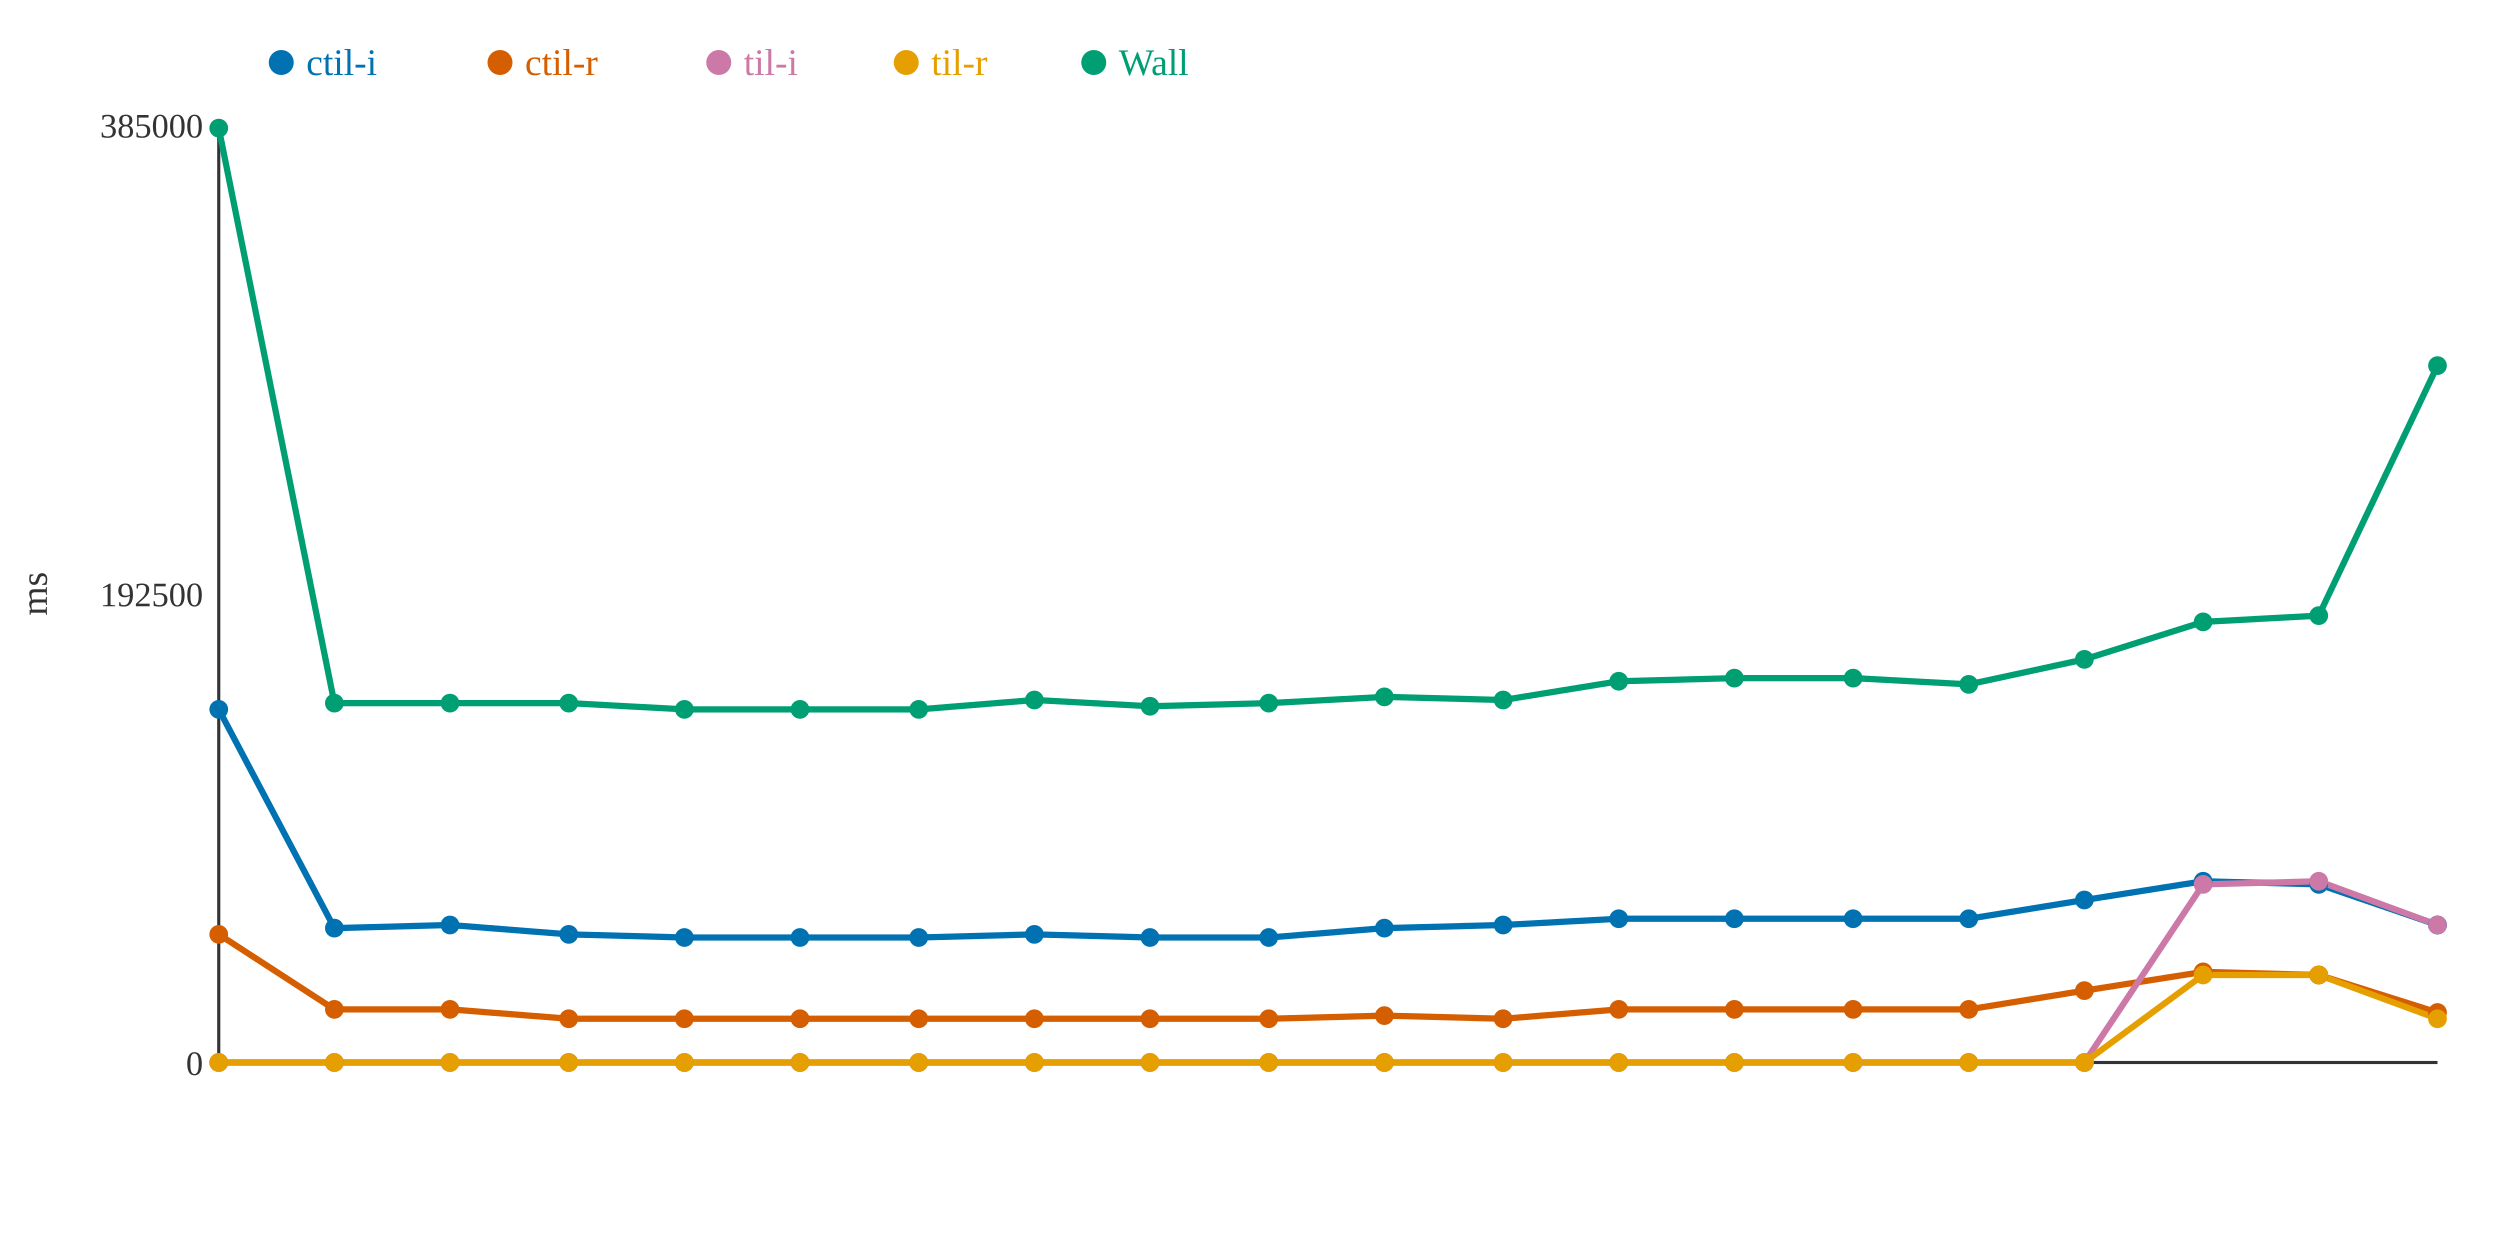
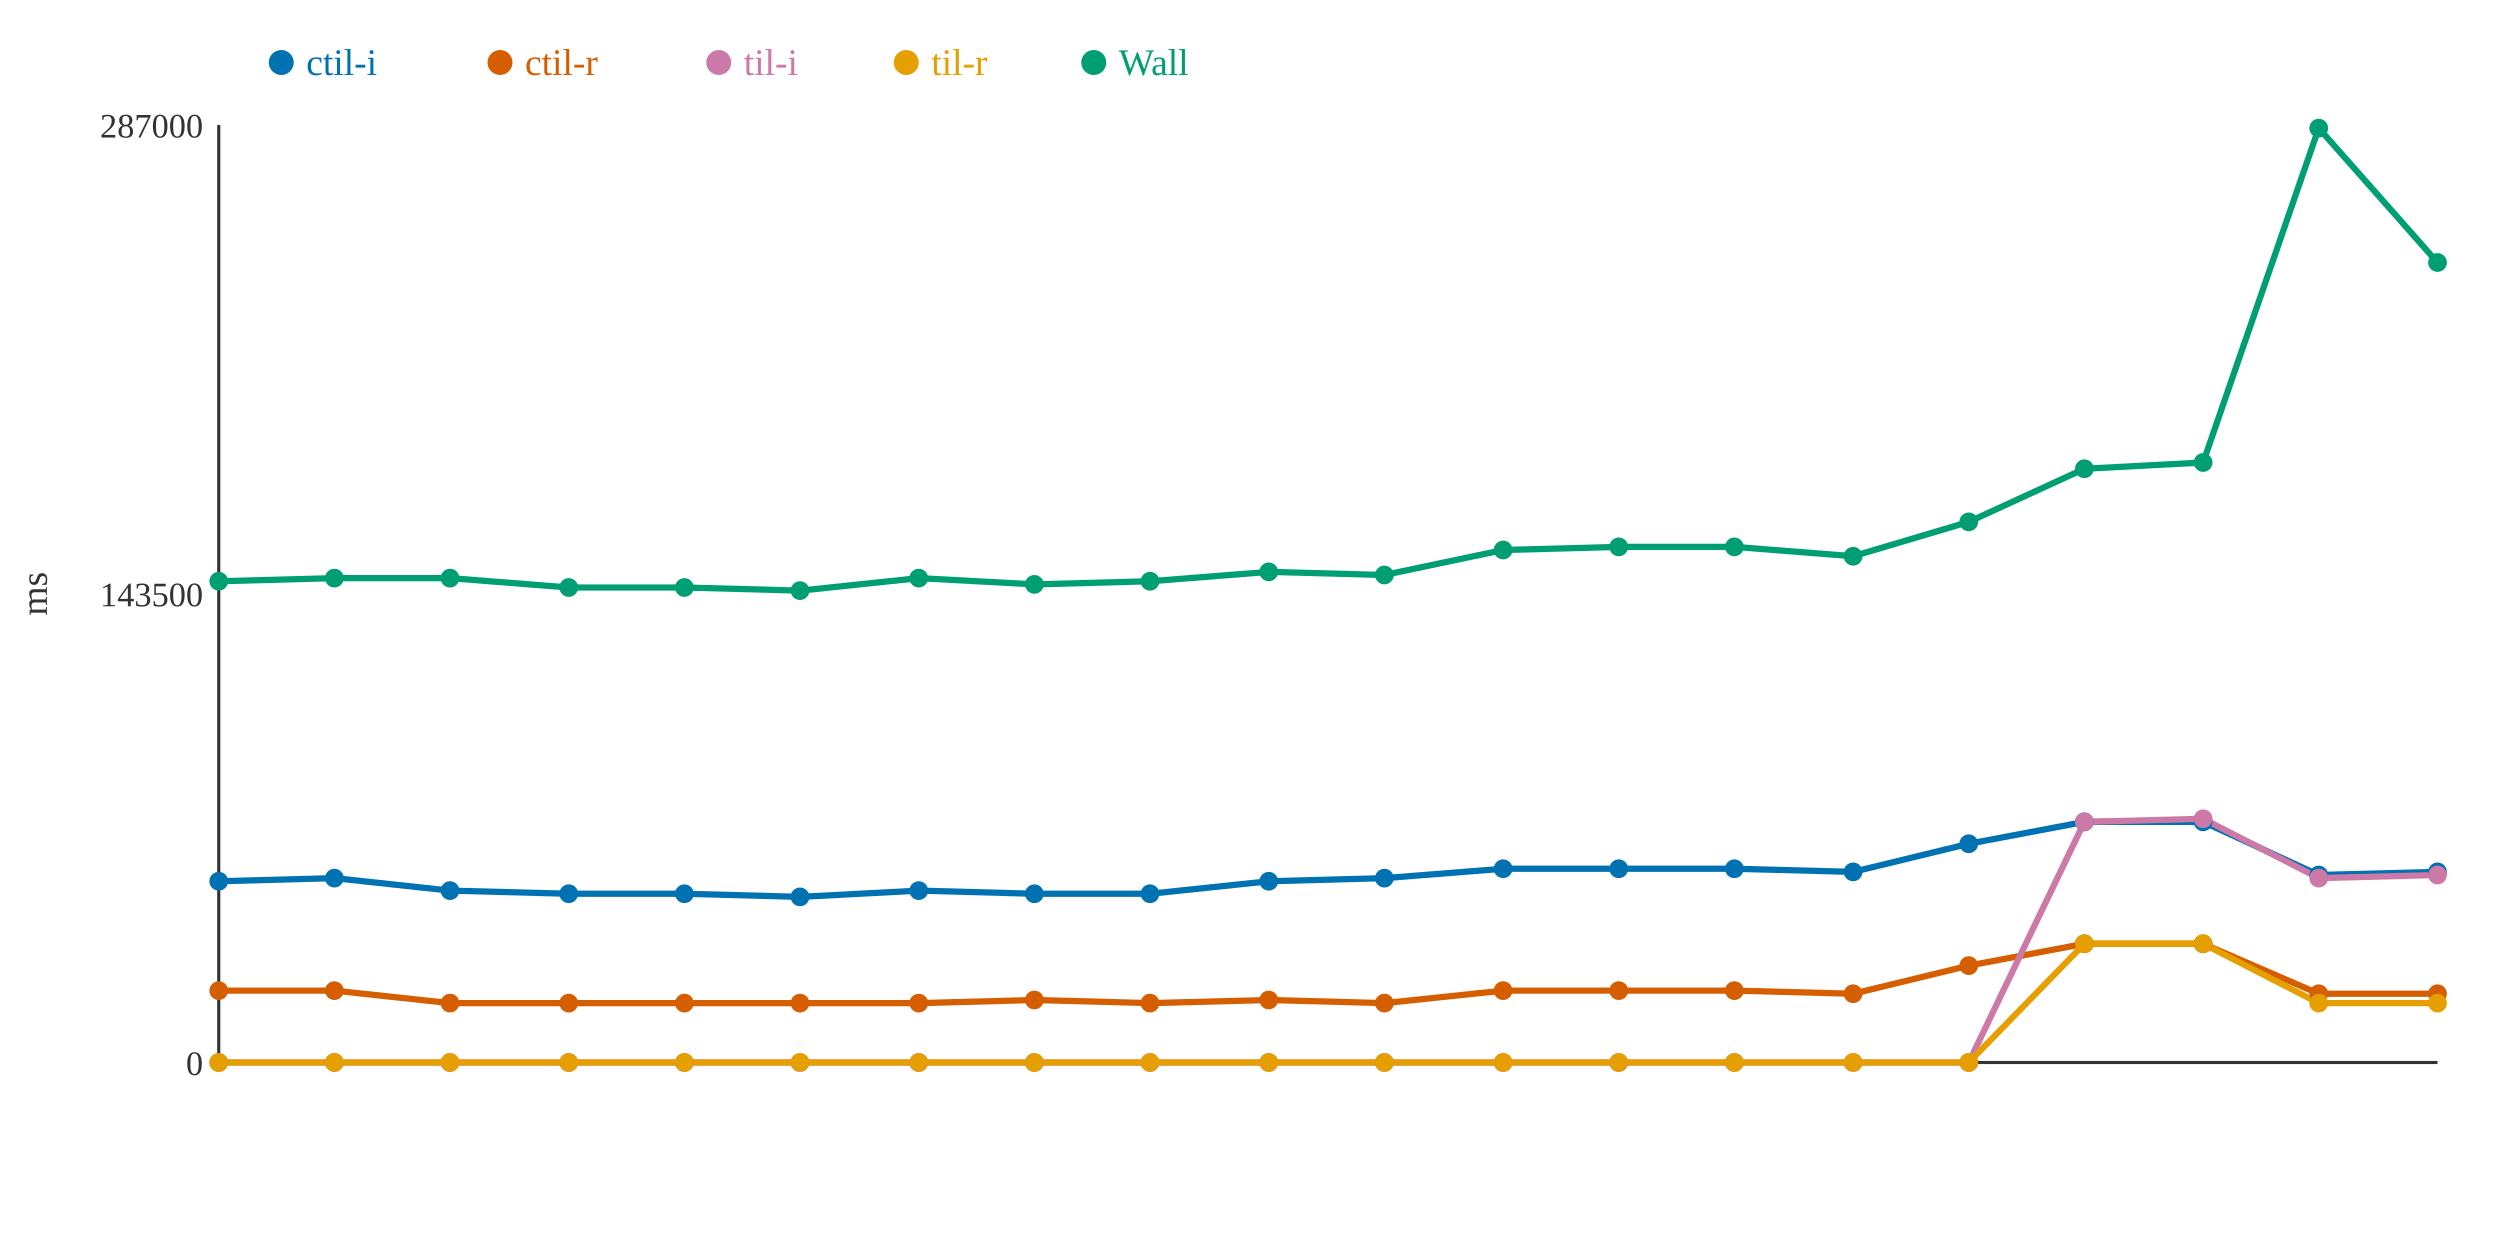
<svg xmlns="http://www.w3.org/2000/svg" width="800" height="400">
  <rect width="800" height="400" fill="white" />
  <line x1="70" y1="40" x2="70" y2="340" stroke="#333" stroke-width="1" />
  <line x1="70" y1="340" x2="780" y2="340" stroke="#333" stroke-width="1" />
  <text x="65" y="344" text-anchor="end" font-size="11" fill="#333">0</text>
-   <text x="65" y="194" text-anchor="end" font-size="11" fill="#333">192500</text>
-   <text x="65" y="44" text-anchor="end" font-size="11" fill="#333">385000</text>
+   <text x="65" y="194" text-anchor="end" font-size="11" fill="#333">143500</text>
+   <text x="65" y="44" text-anchor="end" font-size="11" fill="#333">287000</text>
  <text x="15" y="190" text-anchor="middle" font-size="12" fill="#333" transform="rotate(-90 15 190)">ms</text>
-   <polyline points="70,227 107,297 144,296 182,299 219,300 256,300 294,300 331,299 368,300 406,300 443,297 481,296 518,294 555,294 593,294 630,294 667,288 705,282 742,283 780,296" fill="none" stroke="#0072B2" stroke-width="2" />
-   <polyline points="70,299 107,323 144,323 182,326 219,326 256,326 294,326 331,326 368,326 406,326 443,325 481,326 518,323 555,323 593,323 630,323 667,317 705,311 742,312 780,324" fill="none" stroke="#D55E00" stroke-width="2" />
-   <polyline points="70,340 107,340 144,340 182,340 219,340 256,340 294,340 331,340 368,340 406,340 443,340 481,340 518,340 555,340 593,340 630,340 667,340 705,283 742,282 780,296" fill="none" stroke="#CC79A7" stroke-width="2" />
-   <polyline points="70,340 107,340 144,340 182,340 219,340 256,340 294,340 331,340 368,340 406,340 443,340 481,340 518,340 555,340 593,340 630,340 667,340 705,312 742,312 780,326" fill="none" stroke="#E69F00" stroke-width="2" />
-   <polyline points="70,41 107,225 144,225 182,225 219,227 256,227 294,227 331,224 368,226 406,225 443,223 481,224 518,218 555,217 593,217 630,219 667,211 705,199 742,197 780,117" fill="none" stroke="#009E73" stroke-width="2" />
-   <circle cx="70" cy="227" r="3" fill="#0072B2" />
-   <circle cx="70" cy="299" r="3" fill="#D55E00" />
+   <polyline points="70,282 107,281 144,285 182,286 219,286 256,287 294,285 331,286 368,286 406,282 443,281 481,278 518,278 555,278 593,279 630,270 667,263 705,263 742,280 780,279" fill="none" stroke="#0072B2" stroke-width="2" />
+   <polyline points="70,317 107,317 144,321 182,321 219,321 256,321 294,321 331,320 368,321 406,320 443,321 481,317 518,317 555,317 593,318 630,309 667,302 705,302 742,318 780,318" fill="none" stroke="#D55E00" stroke-width="2" />
+   <polyline points="70,340 107,340 144,340 182,340 219,340 256,340 294,340 331,340 368,340 406,340 443,340 481,340 518,340 555,340 593,340 630,340 667,263 705,262 742,281 780,280" fill="none" stroke="#CC79A7" stroke-width="2" />
+   <polyline points="70,340 107,340 144,340 182,340 219,340 256,340 294,340 331,340 368,340 406,340 443,340 481,340 518,340 555,340 593,340 630,340 667,302 705,302 742,321 780,321" fill="none" stroke="#E69F00" stroke-width="2" />
+   <polyline points="70,186 107,185 144,185 182,188 219,188 256,189 294,185 331,187 368,186 406,183 443,184 481,176 518,175 555,175 593,178 630,167 667,150 705,148 742,41 780,84" fill="none" stroke="#009E73" stroke-width="2" />
+   <circle cx="70" cy="282" r="3" fill="#0072B2" />
+   <circle cx="70" cy="317" r="3" fill="#D55E00" />
  <circle cx="70" cy="340" r="3" fill="#CC79A7" />
  <circle cx="70" cy="340" r="3" fill="#E69F00" />
-   <circle cx="70" cy="41" r="3" fill="#009E73" />
-   <circle cx="107" cy="297" r="3" fill="#0072B2" />
-   <circle cx="107" cy="323" r="3" fill="#D55E00" />
+   <circle cx="70" cy="186" r="3" fill="#009E73" />
+   <circle cx="107" cy="281" r="3" fill="#0072B2" />
+   <circle cx="107" cy="317" r="3" fill="#D55E00" />
  <circle cx="107" cy="340" r="3" fill="#CC79A7" />
  <circle cx="107" cy="340" r="3" fill="#E69F00" />
-   <circle cx="107" cy="225" r="3" fill="#009E73" />
-   <circle cx="144" cy="296" r="3" fill="#0072B2" />
-   <circle cx="144" cy="323" r="3" fill="#D55E00" />
+   <circle cx="107" cy="185" r="3" fill="#009E73" />
+   <circle cx="144" cy="285" r="3" fill="#0072B2" />
+   <circle cx="144" cy="321" r="3" fill="#D55E00" />
  <circle cx="144" cy="340" r="3" fill="#CC79A7" />
  <circle cx="144" cy="340" r="3" fill="#E69F00" />
-   <circle cx="144" cy="225" r="3" fill="#009E73" />
-   <circle cx="182" cy="299" r="3" fill="#0072B2" />
-   <circle cx="182" cy="326" r="3" fill="#D55E00" />
+   <circle cx="144" cy="185" r="3" fill="#009E73" />
+   <circle cx="182" cy="286" r="3" fill="#0072B2" />
+   <circle cx="182" cy="321" r="3" fill="#D55E00" />
  <circle cx="182" cy="340" r="3" fill="#CC79A7" />
  <circle cx="182" cy="340" r="3" fill="#E69F00" />
-   <circle cx="182" cy="225" r="3" fill="#009E73" />
-   <circle cx="219" cy="300" r="3" fill="#0072B2" />
-   <circle cx="219" cy="326" r="3" fill="#D55E00" />
+   <circle cx="182" cy="188" r="3" fill="#009E73" />
+   <circle cx="219" cy="286" r="3" fill="#0072B2" />
+   <circle cx="219" cy="321" r="3" fill="#D55E00" />
  <circle cx="219" cy="340" r="3" fill="#CC79A7" />
  <circle cx="219" cy="340" r="3" fill="#E69F00" />
-   <circle cx="219" cy="227" r="3" fill="#009E73" />
-   <circle cx="256" cy="300" r="3" fill="#0072B2" />
-   <circle cx="256" cy="326" r="3" fill="#D55E00" />
+   <circle cx="219" cy="188" r="3" fill="#009E73" />
+   <circle cx="256" cy="287" r="3" fill="#0072B2" />
+   <circle cx="256" cy="321" r="3" fill="#D55E00" />
  <circle cx="256" cy="340" r="3" fill="#CC79A7" />
  <circle cx="256" cy="340" r="3" fill="#E69F00" />
-   <circle cx="256" cy="227" r="3" fill="#009E73" />
-   <circle cx="294" cy="300" r="3" fill="#0072B2" />
-   <circle cx="294" cy="326" r="3" fill="#D55E00" />
+   <circle cx="256" cy="189" r="3" fill="#009E73" />
+   <circle cx="294" cy="285" r="3" fill="#0072B2" />
+   <circle cx="294" cy="321" r="3" fill="#D55E00" />
  <circle cx="294" cy="340" r="3" fill="#CC79A7" />
  <circle cx="294" cy="340" r="3" fill="#E69F00" />
-   <circle cx="294" cy="227" r="3" fill="#009E73" />
-   <circle cx="331" cy="299" r="3" fill="#0072B2" />
-   <circle cx="331" cy="326" r="3" fill="#D55E00" />
+   <circle cx="294" cy="185" r="3" fill="#009E73" />
+   <circle cx="331" cy="286" r="3" fill="#0072B2" />
+   <circle cx="331" cy="320" r="3" fill="#D55E00" />
  <circle cx="331" cy="340" r="3" fill="#CC79A7" />
  <circle cx="331" cy="340" r="3" fill="#E69F00" />
-   <circle cx="331" cy="224" r="3" fill="#009E73" />
-   <circle cx="368" cy="300" r="3" fill="#0072B2" />
-   <circle cx="368" cy="326" r="3" fill="#D55E00" />
+   <circle cx="331" cy="187" r="3" fill="#009E73" />
+   <circle cx="368" cy="286" r="3" fill="#0072B2" />
+   <circle cx="368" cy="321" r="3" fill="#D55E00" />
  <circle cx="368" cy="340" r="3" fill="#CC79A7" />
  <circle cx="368" cy="340" r="3" fill="#E69F00" />
-   <circle cx="368" cy="226" r="3" fill="#009E73" />
-   <circle cx="406" cy="300" r="3" fill="#0072B2" />
-   <circle cx="406" cy="326" r="3" fill="#D55E00" />
+   <circle cx="368" cy="186" r="3" fill="#009E73" />
+   <circle cx="406" cy="282" r="3" fill="#0072B2" />
+   <circle cx="406" cy="320" r="3" fill="#D55E00" />
  <circle cx="406" cy="340" r="3" fill="#CC79A7" />
  <circle cx="406" cy="340" r="3" fill="#E69F00" />
-   <circle cx="406" cy="225" r="3" fill="#009E73" />
-   <circle cx="443" cy="297" r="3" fill="#0072B2" />
-   <circle cx="443" cy="325" r="3" fill="#D55E00" />
+   <circle cx="406" cy="183" r="3" fill="#009E73" />
+   <circle cx="443" cy="281" r="3" fill="#0072B2" />
+   <circle cx="443" cy="321" r="3" fill="#D55E00" />
  <circle cx="443" cy="340" r="3" fill="#CC79A7" />
  <circle cx="443" cy="340" r="3" fill="#E69F00" />
-   <circle cx="443" cy="223" r="3" fill="#009E73" />
-   <circle cx="481" cy="296" r="3" fill="#0072B2" />
-   <circle cx="481" cy="326" r="3" fill="#D55E00" />
+   <circle cx="443" cy="184" r="3" fill="#009E73" />
+   <circle cx="481" cy="278" r="3" fill="#0072B2" />
+   <circle cx="481" cy="317" r="3" fill="#D55E00" />
  <circle cx="481" cy="340" r="3" fill="#CC79A7" />
  <circle cx="481" cy="340" r="3" fill="#E69F00" />
-   <circle cx="481" cy="224" r="3" fill="#009E73" />
-   <circle cx="518" cy="294" r="3" fill="#0072B2" />
-   <circle cx="518" cy="323" r="3" fill="#D55E00" />
+   <circle cx="481" cy="176" r="3" fill="#009E73" />
+   <circle cx="518" cy="278" r="3" fill="#0072B2" />
+   <circle cx="518" cy="317" r="3" fill="#D55E00" />
  <circle cx="518" cy="340" r="3" fill="#CC79A7" />
  <circle cx="518" cy="340" r="3" fill="#E69F00" />
-   <circle cx="518" cy="218" r="3" fill="#009E73" />
-   <circle cx="555" cy="294" r="3" fill="#0072B2" />
-   <circle cx="555" cy="323" r="3" fill="#D55E00" />
+   <circle cx="518" cy="175" r="3" fill="#009E73" />
+   <circle cx="555" cy="278" r="3" fill="#0072B2" />
+   <circle cx="555" cy="317" r="3" fill="#D55E00" />
  <circle cx="555" cy="340" r="3" fill="#CC79A7" />
  <circle cx="555" cy="340" r="3" fill="#E69F00" />
-   <circle cx="555" cy="217" r="3" fill="#009E73" />
-   <circle cx="593" cy="294" r="3" fill="#0072B2" />
-   <circle cx="593" cy="323" r="3" fill="#D55E00" />
+   <circle cx="555" cy="175" r="3" fill="#009E73" />
+   <circle cx="593" cy="279" r="3" fill="#0072B2" />
+   <circle cx="593" cy="318" r="3" fill="#D55E00" />
  <circle cx="593" cy="340" r="3" fill="#CC79A7" />
  <circle cx="593" cy="340" r="3" fill="#E69F00" />
-   <circle cx="593" cy="217" r="3" fill="#009E73" />
-   <circle cx="630" cy="294" r="3" fill="#0072B2" />
-   <circle cx="630" cy="323" r="3" fill="#D55E00" />
+   <circle cx="593" cy="178" r="3" fill="#009E73" />
+   <circle cx="630" cy="270" r="3" fill="#0072B2" />
+   <circle cx="630" cy="309" r="3" fill="#D55E00" />
  <circle cx="630" cy="340" r="3" fill="#CC79A7" />
  <circle cx="630" cy="340" r="3" fill="#E69F00" />
-   <circle cx="630" cy="219" r="3" fill="#009E73" />
-   <circle cx="667" cy="288" r="3" fill="#0072B2" />
-   <circle cx="667" cy="317" r="3" fill="#D55E00" />
-   <circle cx="667" cy="340" r="3" fill="#CC79A7" />
-   <circle cx="667" cy="340" r="3" fill="#E69F00" />
-   <circle cx="667" cy="211" r="3" fill="#009E73" />
-   <circle cx="705" cy="282" r="3" fill="#0072B2" />
-   <circle cx="705" cy="311" r="3" fill="#D55E00" />
-   <circle cx="705" cy="283" r="3" fill="#CC79A7" />
-   <circle cx="705" cy="312" r="3" fill="#E69F00" />
-   <circle cx="705" cy="199" r="3" fill="#009E73" />
-   <circle cx="742" cy="283" r="3" fill="#0072B2" />
-   <circle cx="742" cy="312" r="3" fill="#D55E00" />
-   <circle cx="742" cy="282" r="3" fill="#CC79A7" />
-   <circle cx="742" cy="312" r="3" fill="#E69F00" />
-   <circle cx="742" cy="197" r="3" fill="#009E73" />
-   <circle cx="780" cy="296" r="3" fill="#0072B2" />
-   <circle cx="780" cy="324" r="3" fill="#D55E00" />
-   <circle cx="780" cy="296" r="3" fill="#CC79A7" />
-   <circle cx="780" cy="326" r="3" fill="#E69F00" />
-   <circle cx="780" cy="117" r="3" fill="#009E73" />
+   <circle cx="630" cy="167" r="3" fill="#009E73" />
+   <circle cx="667" cy="263" r="3" fill="#0072B2" />
+   <circle cx="667" cy="302" r="3" fill="#D55E00" />
+   <circle cx="667" cy="263" r="3" fill="#CC79A7" />
+   <circle cx="667" cy="302" r="3" fill="#E69F00" />
+   <circle cx="667" cy="150" r="3" fill="#009E73" />
+   <circle cx="705" cy="263" r="3" fill="#0072B2" />
+   <circle cx="705" cy="302" r="3" fill="#D55E00" />
+   <circle cx="705" cy="262" r="3" fill="#CC79A7" />
+   <circle cx="705" cy="302" r="3" fill="#E69F00" />
+   <circle cx="705" cy="148" r="3" fill="#009E73" />
+   <circle cx="742" cy="280" r="3" fill="#0072B2" />
+   <circle cx="742" cy="318" r="3" fill="#D55E00" />
+   <circle cx="742" cy="281" r="3" fill="#CC79A7" />
+   <circle cx="742" cy="321" r="3" fill="#E69F00" />
+   <circle cx="742" cy="41" r="3" fill="#009E73" />
+   <circle cx="780" cy="279" r="3" fill="#0072B2" />
+   <circle cx="780" cy="318" r="3" fill="#D55E00" />
+   <circle cx="780" cy="280" r="3" fill="#CC79A7" />
+   <circle cx="780" cy="321" r="3" fill="#E69F00" />
+   <circle cx="780" cy="84" r="3" fill="#009E73" />
  <circle cx="90" cy="20" r="4" fill="#0072B2" />
  <text x="98" y="24" text-anchor="start" font-size="12" fill="#0072B2">ctil-i</text>
  <circle cx="160" cy="20" r="4" fill="#D55E00" />
  <text x="168" y="24" text-anchor="start" font-size="12" fill="#D55E00">ctil-r</text>
  <circle cx="230" cy="20" r="4" fill="#CC79A7" />
  <text x="238" y="24" text-anchor="start" font-size="12" fill="#CC79A7">til-i</text>
  <circle cx="290" cy="20" r="4" fill="#E69F00" />
  <text x="298" y="24" text-anchor="start" font-size="12" fill="#E69F00">til-r</text>
  <circle cx="350" cy="20" r="4" fill="#009E73" />
  <text x="358" y="24" text-anchor="start" font-size="12" fill="#009E73">Wall</text>
</svg>
